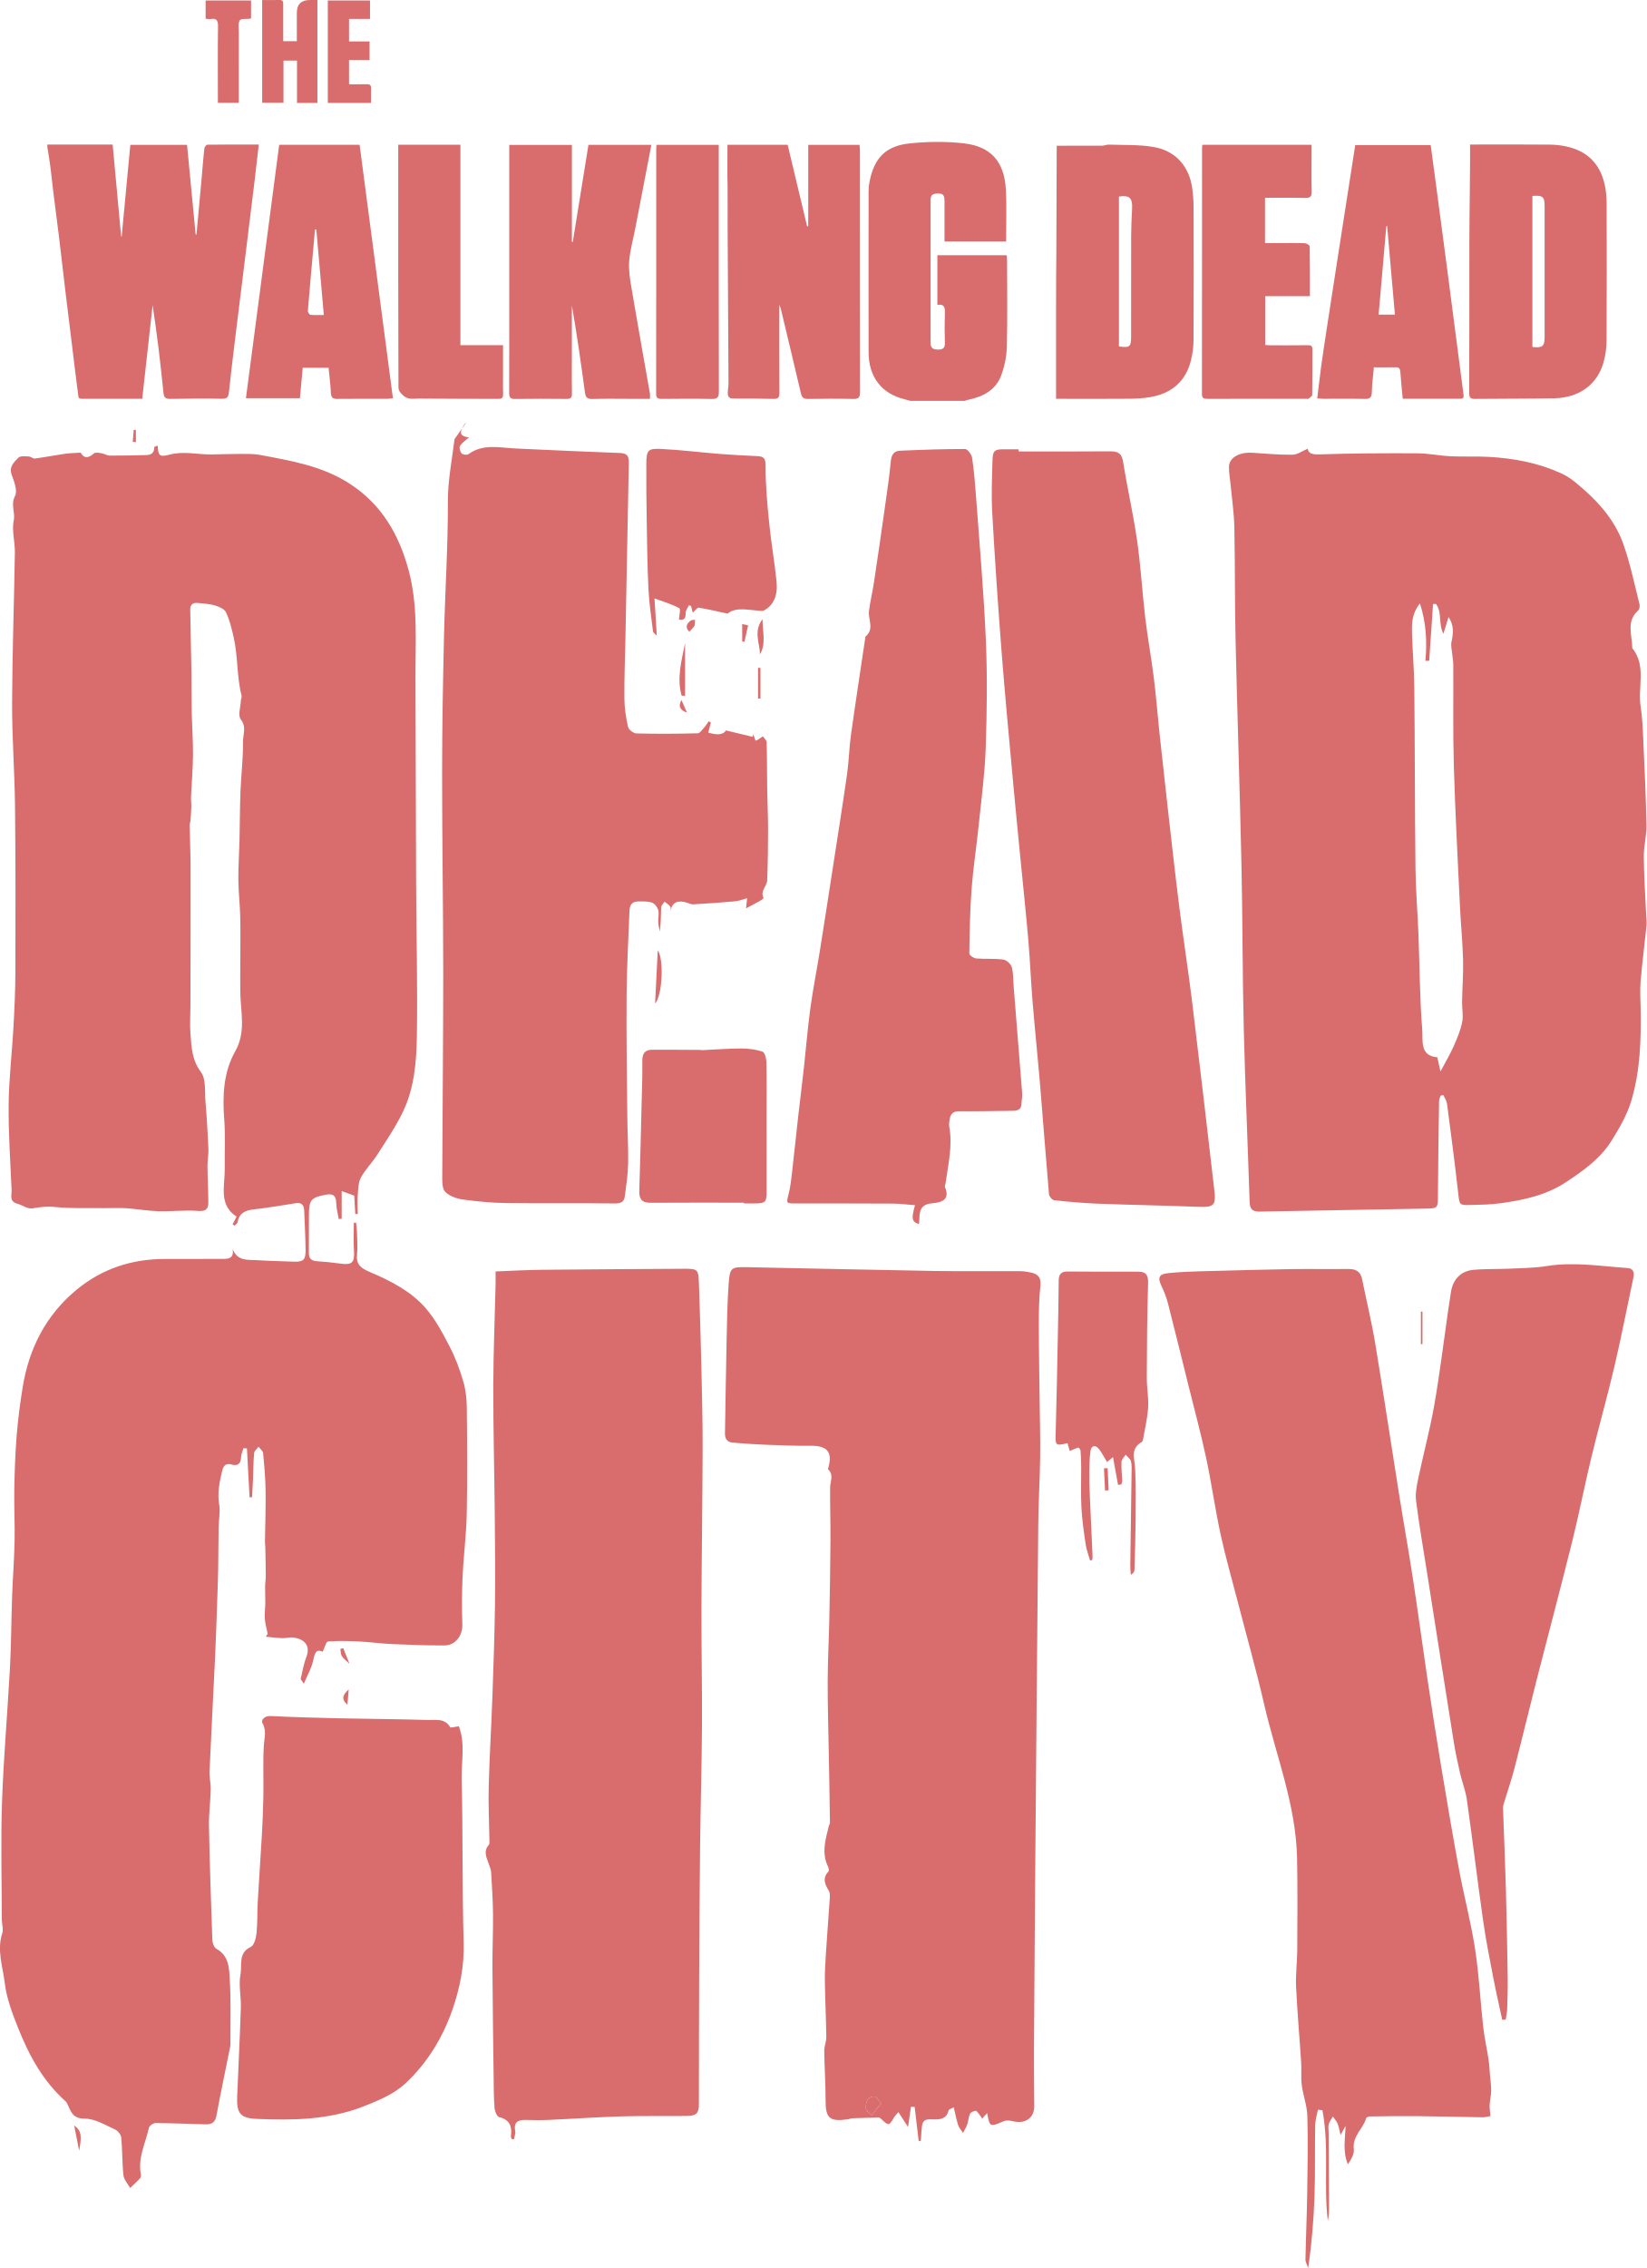
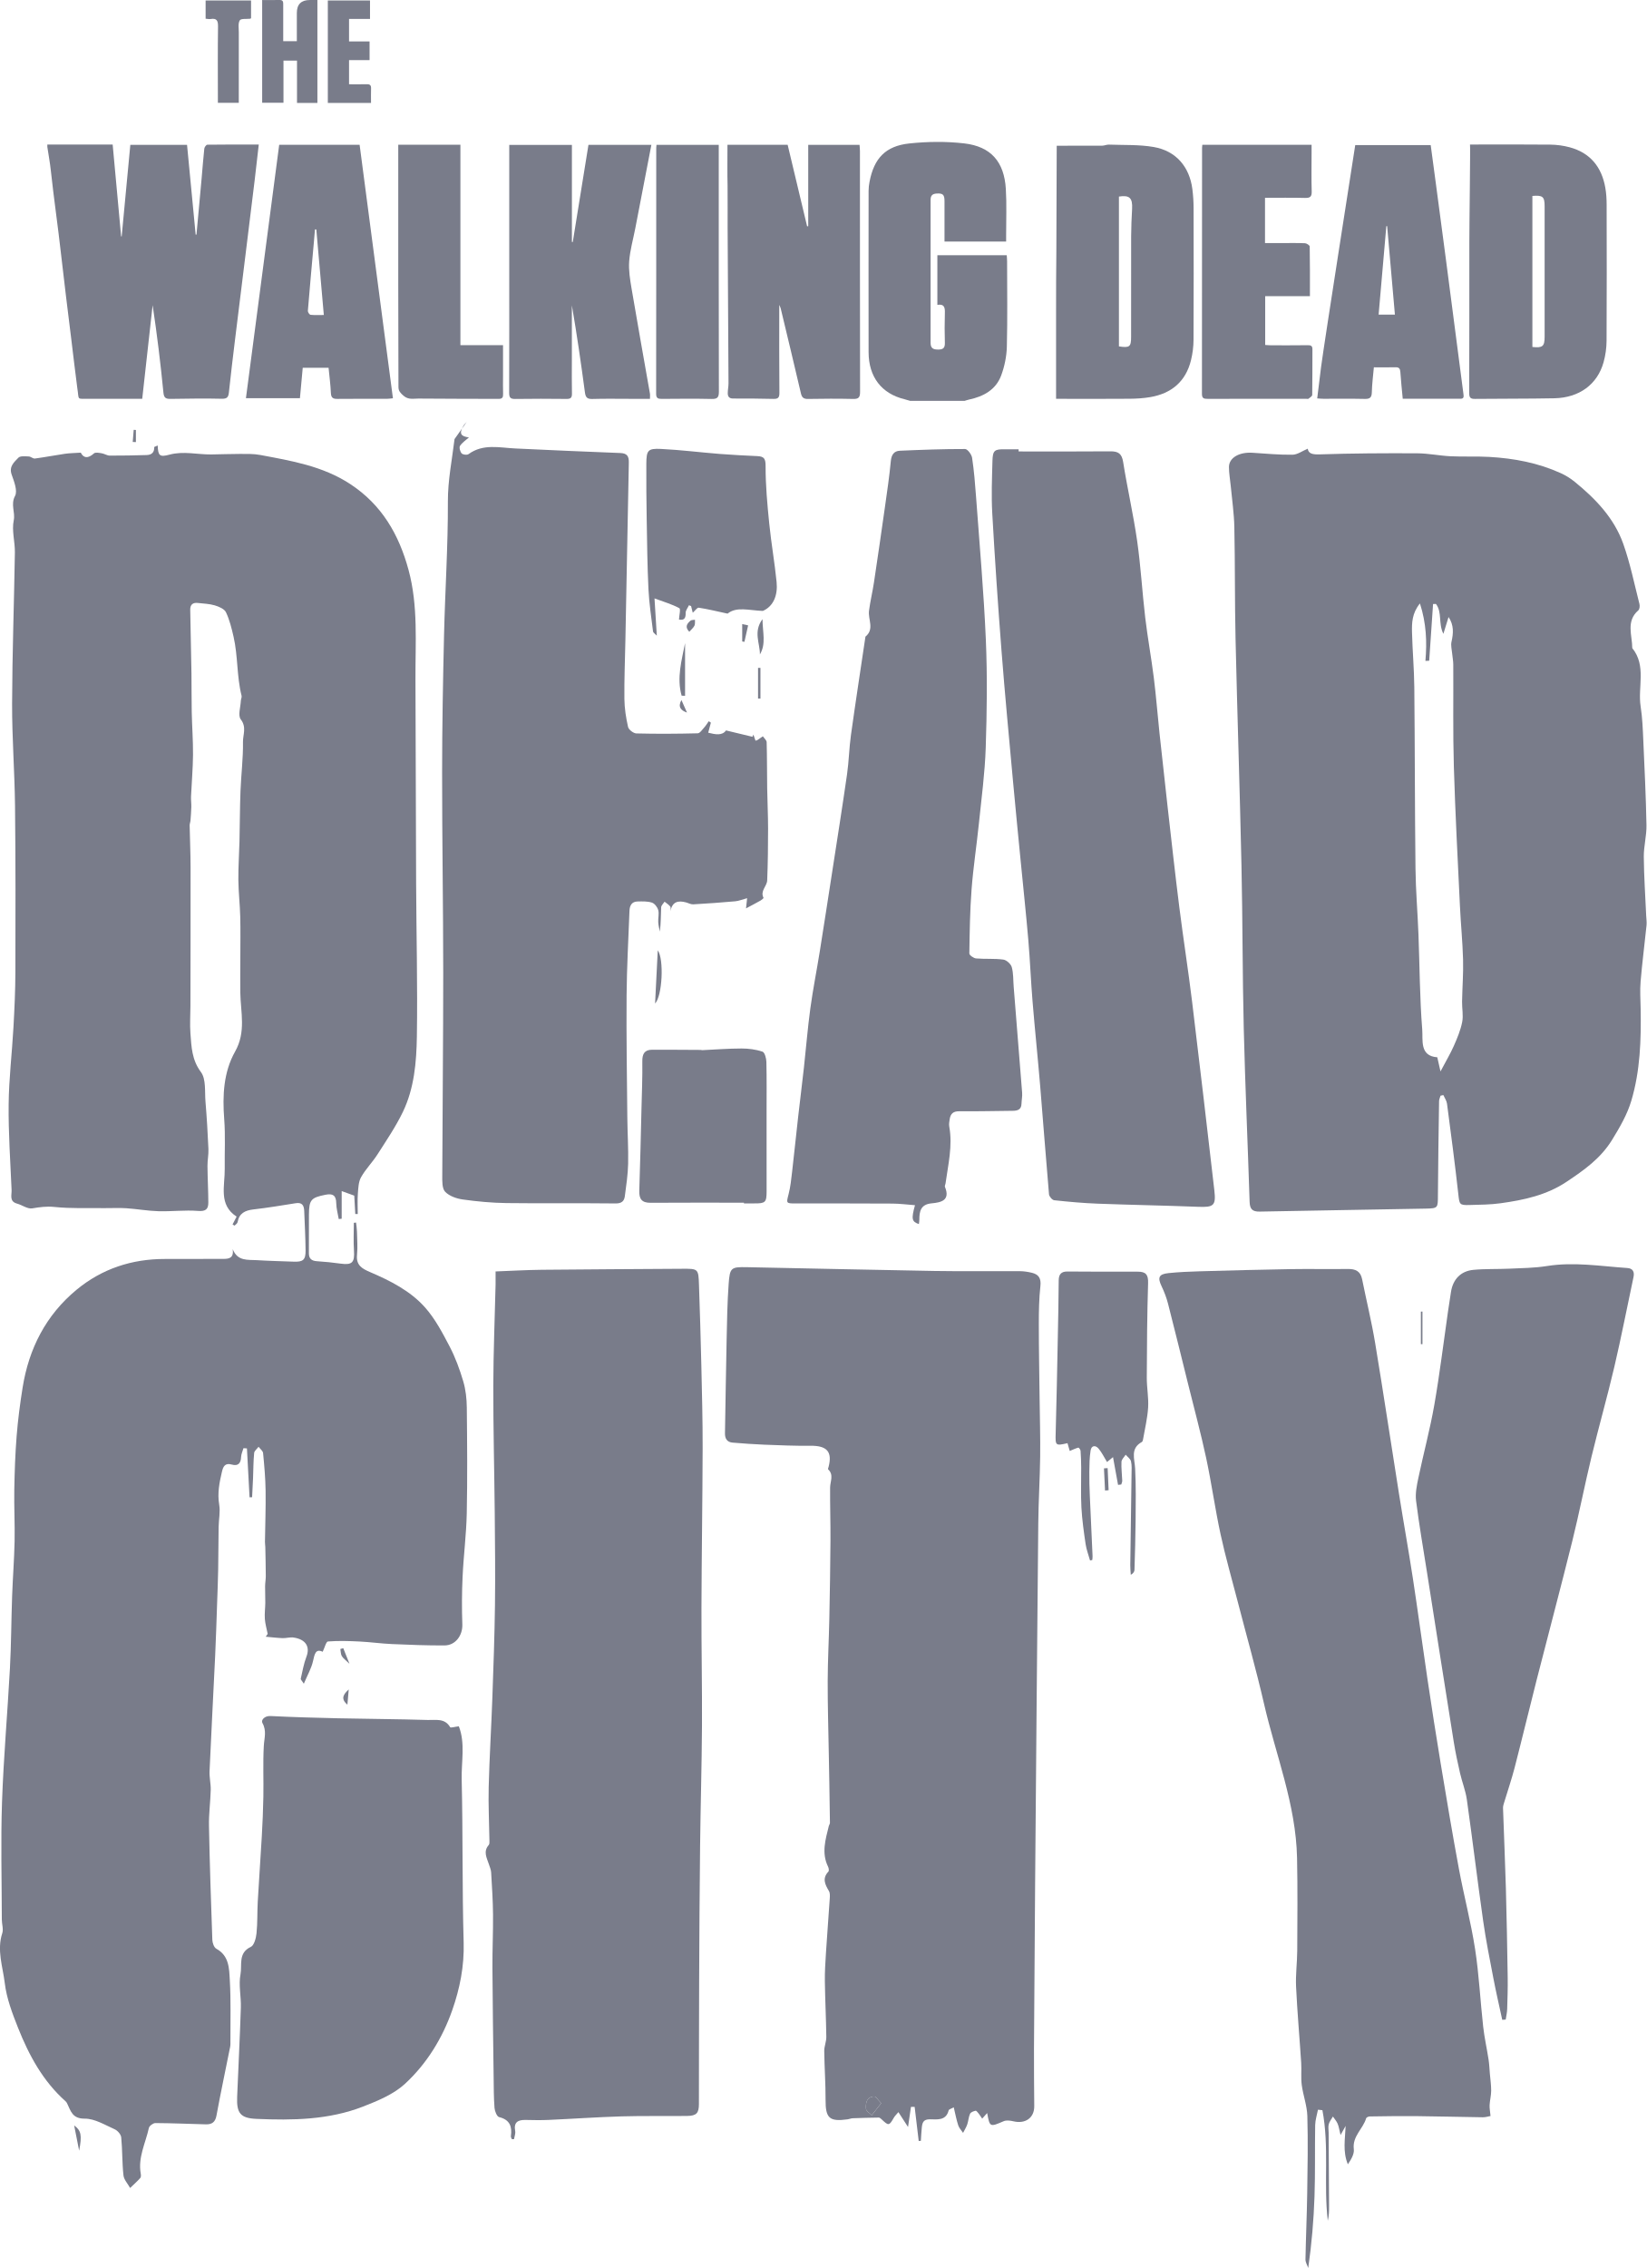
<svg xmlns="http://www.w3.org/2000/svg" id="Capa_2" data-name="Capa 2" viewBox="0 0 1146.35 1578.44">
  <defs>
    <style>
      .cls-1 {
-       fill: #d96d6d;
+       fill: #797C8A;
      }

      .cls-1, .cls-2 {
      stroke-width: 0px;
      }

      .cls-2 {
-       fill: #d96d6d;
+       fill: #797C8A;
      }
    </style>
  </defs>
  <g id="Logos">
    <g id="Dead_City" data-name="Dead City">
      <path class="cls-1" d="M109.78,310.06c.28,7.13,1.31,8.22,8.24,6.35,9.69-2.62,19.33-.04,28.99-.13,6.69-.06,13.38-.39,20.07-.37,4.7.01,9.5-.14,14.08.73,21.71,4.08,43.44,7.66,62.64,20.23,22.06,14.45,33.97,35.26,40.62,59.81,6.79,25.05,4.69,50.73,4.81,76.23.22,47.3.24,94.61.46,141.91.16,35.52,1.07,71.05.52,106.55-.28,17.82-1.81,35.98-9.71,52.42-4.97,10.33-11.51,19.92-17.7,29.62-3.51,5.49-8.25,10.22-11.43,15.87-1.82,3.24-1.95,7.6-2.24,11.5-.36,4.68-.08,9.41-.08,14.11-.57.01-1.15.02-1.72.03-.22-4.03-.45-8.06-.71-12.8-2.03-.74-4.79-1.74-8.75-3.18v19.23c-.68.08-1.36.16-2.04.25-.62-3.68-1.7-7.36-1.75-11.04-.07-5.5-2.41-6.89-7.51-5.87-10.03,2.01-11.41,3.46-11.5,13.84-.07,8.97-.04,17.93-.03,26.9,0,3.68,1.85,5.27,5.55,5.5,5.57.34,11.13.94,16.65,1.7,7.97,1.09,9.75-.86,9.18-9.15-.44-6.4-.09-12.85-.09-19.28.52-.06,1.03-.11,1.55-.17.22,2.14.58,4.28.63,6.42.12,5.36.56,10.77.03,16.08-.72,7.14,3.41,9.55,9.03,11.95,14.15,6.05,28.11,13.1,38.38,24.68,7,7.89,12.11,17.66,17.06,27.12,4,7.65,7.02,15.92,9.48,24.22,1.72,5.8,2.41,12.08,2.48,18.16.26,24.59.47,49.2-.03,73.78-.3,14.69-2.22,29.33-2.9,44.02-.52,11.06-.57,22.18-.18,33.25.27,7.56-4.7,14.59-12.39,14.63-12.25.06-24.52-.42-36.76-.96-7.48-.33-14.93-1.4-22.41-1.77-7.33-.36-14.7-.59-21.99-.03-1.29.1-2.27,4.3-3.67,7.17-4.97-2.34-5.62,1.63-6.75,6.58-1.13,5-3.84,9.64-6.37,15.65-1.43-2.23-2.27-2.95-2.15-3.45,1.19-5.15,2.08-10.45,3.96-15.35,2.64-6.89-.38-12.04-8.91-13.34-2.48-.38-5.13.51-7.69.42-3.92-.15-7.82-.64-11.73-.99.45-.66.9-1.31,1.35-1.97-.69-3.47-1.71-6.91-1.97-10.4-.27-3.71.27-7.46.31-11.2.04-3.86-.18-7.72-.14-11.57.03-2.38.49-4.75.48-7.12-.03-6.7-.19-13.4-.33-20.1-.02-1.19-.26-2.38-.25-3.56.16-11.93.62-23.86.45-35.78-.12-8.71-.91-17.43-1.75-26.1-.15-1.55-2.05-2.93-3.14-4.38-1.07,1.44-2.94,2.8-3.08,4.33-.56,5.73-.53,11.51-.76,17.26-.19,4.5-.44,9.01-.66,13.51-.59.02-1.18.04-1.78.06-.61-11.34-1.21-22.68-1.82-34.03-.8-.05-1.6-.1-2.41-.15-.58,2.05-1.58,4.08-1.66,6.14-.17,4.4-2.14,6.47-6.4,5.27-4.68-1.32-6.03,1.12-6.92,4.93-1.78,7.57-3.28,15-1.92,22.98.85,4.97-.31,10.27-.4,15.42-.17,9.93-.14,19.86-.32,29.79-.14,7.87-.46,15.73-.74,23.6-.43,12.09-.78,24.19-1.35,36.28-1.27,26.82-2.72,53.63-3.91,80.46-.19,4.29.93,8.64.82,12.94-.2,8.34-1.38,16.67-1.22,24.99.51,26.48,1.39,52.96,2.34,79.43.08,2.13,1.19,5.26,2.8,6.14,8.99,4.91,8.89,13.83,9.36,21.83.82,14.07.37,28.22.43,42.34,0,1.38.07,2.81-.2,4.15-3.18,15.97-6.58,31.89-9.53,47.9-.85,4.6-3.33,6.08-7.37,5.98-11.72-.29-23.43-.83-35.15-.89-1.56,0-4.2,1.96-4.52,3.42-2.31,10.56-7.75,20.6-5.63,31.94.17.94.17,2.31-.38,2.91-2.21,2.43-4.67,4.63-7.04,6.91-1.62-2.93-4.3-5.74-4.64-8.81-.97-8.76-.7-17.65-1.56-26.43-.2-2.05-2.54-4.73-4.56-5.62-6.78-3.01-13.88-7.44-20.83-7.39-8.77.06-9.73-5.43-12.31-10.67-.26-.53-.62-1.05-1.06-1.44-15.74-13.99-25.46-31.99-33.08-51.14-3.99-10.04-7.97-20.51-9.23-31.1-1.36-11.39-5.63-22.87-1.74-34.73.93-2.82-.31-6.31-.31-9.49-.05-27.28-.8-54.59.14-81.84,1.07-31.05,3.84-62.04,5.51-93.08.9-16.72.92-33.49,1.52-50.24.45-12.7,1.46-25.39,1.72-38.1.25-11.94-.42-23.91-.21-35.85.22-12.46.64-24.94,1.63-37.36.9-11.28,2.37-22.55,4.16-33.73,4.34-27.18,16.23-50.5,37.59-68.14,17.68-14.6,38.47-21.43,61.46-21.39,13.56.02,27.13-.09,40.69-.06,4.11.01,7.35-.67,6.54-6.72,3.44,8.49,10.49,7.21,16.67,7.6,8.56.54,17.14.72,25.71,1.05,6.58.26,8.4-1.2,8.33-7.8-.09-9.17-.59-18.34-.95-27.5-.14-3.72-1.39-6.11-5.87-5.39-9.81,1.58-19.63,3.2-29.51,4.34-5.8.67-9.9,2.63-11.01,8.88-.16.89-1.37,1.6-2.09,2.4-.47-.28-.93-.56-1.4-.83.86-1.66,1.72-3.32,2.82-5.45-12.77-8.25-8.11-21.36-8.27-33.25-.15-11.52.53-23.09-.36-34.54-1.28-16.45-.47-32.83,7.58-47.09,7.75-13.74,3.84-27.27,3.62-41.04-.13-8.06.02-16.12.02-24.19,0-9.52.18-19.04-.06-28.55-.22-8.55-1.22-17.09-1.31-25.65-.09-9,.57-18,.78-27.01.28-11.63.25-23.27.7-34.89.44-11.39,1.91-22.76,1.73-34.13-.08-5.02,2.69-10.26-1.53-15.71-2.09-2.7-.14-8.55.05-12.97.05-1.17.77-2.43.51-3.47-3.42-13.5-2.48-27.58-5.58-41.09-1.33-5.79-2.76-11.71-5.29-17.02-1.12-2.35-4.92-3.95-7.82-4.81-3.76-1.12-7.83-1.22-11.77-1.67-3.46-.39-5.35,1.14-5.29,4.73.28,14.8.63,29.6.86,44.4.14,8.95,0,17.9.19,26.85.21,9.92.97,19.84.89,29.75-.08,9.63-.95,19.25-1.38,28.87-.11,2.44.26,4.89.2,7.33-.08,3.17-.33,6.33-.58,9.49-.09,1.14-.6,2.28-.58,3.41.18,9.64.63,19.28.64,28.93.05,32.23-.05,64.47-.1,96.7,0,6.36-.49,12.76,0,19.08.71,9.33.93,18.38,7.3,26.92,3.68,4.93,2.59,13.6,3.18,20.62.92,10.95,1.56,21.92,2.05,32.89.17,3.93-.69,7.89-.66,11.84.07,8.47.55,16.94.59,25.41.02,4.52-1.66,6.34-7.08,5.9-9.17-.73-18.47.46-27.69.19-7.49-.22-14.94-1.56-22.43-2.07-4.92-.33-9.87-.01-14.81-.07-11.72-.14-23.51.39-35.11-.81-5.5-.57-10.27.11-15.49.98-3.24.54-6.97-2.33-10.57-3.32-5.54-1.52-3.63-5.98-3.78-9.4-.86-19.9-2.26-39.82-2.05-59.72.18-17.84,2.35-35.64,3.34-53.48.72-12.87,1.32-25.76,1.35-38.65.11-38.51.17-77.02-.25-115.52-.26-23.71-2.11-47.4-2.04-71.1.11-35.11,1.39-70.22,1.94-105.34.11-7.45-2.28-15.22-.8-22.27,1.2-5.71-2.32-10.99.91-17.03,1.9-3.56-.66-10.06-2.35-14.84-2.02-5.72,1.79-8.7,4.69-11.77,1.29-1.37,4.75-.94,7.21-.86,1.45.05,2.96,1.62,4.3,1.44,7-.93,13.94-2.29,20.93-3.31,3.16-.46,6.38-.47,10.98-.78,1.91,3.81,4.99,4.3,9.17.52,1.02-.92,3.62-.37,5.42-.08,1.9.31,3.73,1.61,5.59,1.62,8.54.04,17.08-.15,25.61-.39,3.49-.1,5.49-1.72,5.36-5.63" />
      <path class="cls-1" d="M1002.85,762.56c-.35,1.25-1,2.5-1.02,3.76-.33,21.9-.67,43.8-.81,65.7-.05,8.63.17,8.96-8.56,9.13-38.48.77-76.97,1.27-115.45,2.07-5.27.11-6.92-1.82-7.08-6.87-1.28-40.24-3.09-80.47-4.08-120.72-.92-37.67-.75-75.37-1.58-113.05-1.15-52.65-2.92-105.29-4.13-157.95-.59-25.93-.29-51.88-.84-77.81-.2-9.66-1.64-19.29-2.54-28.92-.4-4.3-1.23-8.59-1.21-12.88.02-6.42,7.08-10.5,16.33-9.92,9.29.58,18.59,1.51,27.88,1.37,3.5-.05,6.97-2.67,10.63-4.19.51,3.44,3.3,4.12,8.37,3.95,22.6-.76,45.23-.86,67.85-.75,7.75.04,15.48,1.68,23.25,2.06,8.96.43,17.97-.06,26.92.45,17.21.99,34.01,4.13,49.82,11.33,3.41,1.55,6.71,3.6,9.62,5.97,14.51,11.8,27.43,25.23,33.8,43.11,4.84,13.59,7.71,27.88,11.29,41.9.35,1.37.14,3.68-.76,4.46-8.8,7.66-4.23,17.32-4.23,26.29,10.01,12.35,3.72,27.09,5.83,40.61,1.22,7.81,1.51,15.8,1.86,23.72.88,19.64,1.83,39.29,2.2,58.95.14,7.28-1.92,14.6-1.86,21.89.12,13.73,1.06,27.45,1.67,41.18.1,2.18.46,4.39.24,6.54-1.34,13.08-3.04,26.12-4.14,39.21-.53,6.28-.07,12.66.04,18.99.37,21.57-.29,43.11-6.49,63.91-2.86,9.61-7.93,18.32-13.3,27.09-8.05,13.14-19.51,21.12-31.61,29.23-14.05,9.43-29.94,12.82-46.19,15.06-7.09.98-14.32,1-21.49,1.21-7.19.22-7.06-.4-7.88-7.78-2.32-20.95-5.1-41.86-7.85-62.76-.27-2.07-1.67-3.99-2.55-5.98-.66.15-1.31.29-1.97.44ZM988.5,419.98c-5.54,6.82-5.68,13.6-5.51,20.22.32,12.71,1.47,25.41,1.6,38.11.41,42.05.34,84.1.82,126.15.17,15.28,1.49,30.55,2.07,45.83.85,22.06.86,44.19,2.62,66.17.59,7.34-1.97,18.52,10.48,19.35.75,3.3,1.32,5.82,2.24,9.86,3.68-6.97,6.82-12.22,9.28-17.77,2.37-5.36,4.69-10.91,5.82-16.61.9-4.57-.17-9.5-.08-14.27.17-9.73.95-19.46.69-29.17-.34-12.52-1.6-25.01-2.19-37.53-1.53-32.24-3.27-64.48-4.22-96.74-.7-23.7-.26-47.42-.41-71.14-.02-2.56-.55-5.12-.78-7.69-.24-2.69-1.03-5.54-.46-8.06,1.36-5.97,1.76-11.63-2.04-17.26-1.13,3.69-2.21,7.17-3.6,11.69-3.65-7.2-.74-15.1-5.19-20.8-.67.02-1.34.04-2,.06-.9,13.15-1.79,26.31-2.69,39.46l-2.63.12c1.14-13.2.66-26.15-3.82-40.01Z" />
      <path class="cls-1" d="M687.22,1470.6c-1.33,1.49-2.4,2.69-3.47,3.89-.79-1.16-1.51-2.37-2.39-3.46-.65-.81-1.64-2.16-2.21-2.04-1.4.3-3.33,1.01-3.83,2.1-1.05,2.29-1.13,5-1.96,7.42-.71,2.05-1.92,3.93-2.9,5.88-1.16-1.74-2.76-3.33-3.38-5.24-1.27-3.88-2.01-7.93-3.12-12.53-1.71.97-3.35,1.36-3.54,2.1-1.82,7.38-8.11,6.27-12.98,6.23-4.76-.05-5.35,2.43-5.72,5.77-.34,3.06-.44,6.15-.65,9.22-.5.03-1,.07-1.5.1-.94-7.91-1.89-15.83-2.83-23.74-.85,0-1.71,0-2.56.01-.59,4.02-1.17,8.05-2.04,14.01-2.78-4.3-4.55-7.05-6.7-10.37-1.45,1.73-2.46,2.65-3.11,3.77-3.38,5.85-3.66,5.9-8.62,1.22-.55-.52-1.3-1.19-1.94-1.18-6.05.07-12.11.23-18.16.46-1.17.04-2.31.59-3.49.75-12.83,1.77-15.45-.83-15.39-13.67.05-11.28-.79-22.56-.92-33.85-.04-3.29,1.49-6.6,1.44-9.88-.17-12.87-.83-25.73-1.01-38.6-.09-6.56.33-13.15.75-19.7.81-12.68,1.83-25.34,2.66-38.02.11-1.73.23-3.82-.59-5.19-2.69-4.53-4.84-8.77-.36-13.5.54-.57.27-2.41-.21-3.37-4.73-9.56-1.82-18.95.5-28.36.19-.77.79-1.5.78-2.24-.1-9.44-.26-18.87-.43-28.31-.11-6.69-.26-13.39-.37-20.08-.28-16.75-.81-33.5-.76-50.24.04-14.49.85-28.98,1.14-43.48.37-18.1.67-36.21.79-54.31.08-12.3-.35-24.59-.25-36.89.04-4.32,2.76-8.81-1.39-12.69-.22-.21.17-1.11.32-1.67,2.75-10.61-1.15-14.85-12.62-14.72-10.71.12-21.42-.34-32.13-.75-7.34-.28-14.68-.85-22-1.44-3.87-.31-5.44-2.73-5.37-6.53.4-21.74.67-43.48,1.15-65.21.28-12.96.48-25.93,1.42-38.85.82-11.24,1.67-11.72,12.74-11.51,43.47.84,86.93,1.9,130.4,2.63,19.9.33,39.8.05,59.7.15,2.75.02,5.56.47,8.25,1.11,4.78,1.15,6.51,3.92,5.93,9.22-.95,8.69-1.1,17.49-1.1,26.24,0,17.47.35,34.95.55,52.42.15,13.37.56,26.75.39,40.12-.19,15.45-1.17,30.88-1.32,46.33-.82,84-1.51,168.01-2.21,252.01-.31,37.91-.58,75.83-.78,113.74-.07,13.32.11,26.64.19,39.95.05,8.11-6.17,12.51-14.53,10.51-2.16-.51-4.85-.89-6.75-.07-9.6,4.15-9.68,4.23-11.51-5.69ZM613.44,1463.75c-2.18-2.19-3.57-4.72-4.85-4.67-5.33.21-6.04,4.59-5.71,8.6.13,1.58,2.6,2.97,4.01,4.45,2-2.55,4-5.11,6.56-8.37Z" />
      <path class="cls-1" d="M325.3,293.09c-.68,1.15-1.92,1.97-2.6,3.12-3.24,5.48-2.07,7.48,3.77,8.21-1.84,1.65-4.53,3.41-6.22,5.86-.74,1.07.04,4.01,1.11,5.24.82.93,3.77,1.3,4.78.56,10.26-7.49,21.64-4.46,32.78-3.95,24.3,1.11,48.59,2.26,72.9,3.15,4.86.18,6.04,2.34,5.95,6.71-.86,41.27-1.61,82.54-2.4,123.81-.26,13.54-.84,27.09-.69,40.62.07,6.53,1.1,13.14,2.56,19.52.44,1.91,3.75,4.45,5.8,4.5,14.22.36,28.45.27,42.67-.09,1.58-.04,3.2-2.59,4.62-4.15,1.16-1.28,2.05-2.82,3.06-4.24l1.5.96c-.58,2.18-1.16,4.35-1.86,7.01,5.18,1.33,9.82,2.1,12.4-1.58,6.53,1.57,12.47,3,18.41,4.43.22-.51.44-1.02.66-1.53.48,1.41.96,2.81,1.45,4.23.61-.19,1.02-.22,1.32-.42,1.29-.85,2.55-1.75,3.82-2.62.92,1.37,2.59,2.72,2.63,4.11.3,10.74.21,21.48.37,32.23.14,9.31.62,18.62.62,27.93,0,12.01-.14,24.03-.62,36.03-.16,4.06-5.05,7.3-2.55,12.13.11.22-1.23,1.4-2.04,1.86-3.33,1.87-6.71,3.64-10.15,5.47.23-2.15.53-4.92.77-7.09-3.3.88-5.75,1.92-8.27,2.15-9.75.88-19.51,1.58-29.28,2.13-1.66.09-3.37-.93-5.08-1.38-5.46-1.43-9.47-.52-10.77,6.2,0-1.12.44-2.57-.1-3.28-1.03-1.35-2.62-2.28-3.97-3.39-.83,1.3-2.3,2.57-2.37,3.91-.27,5.53-.11,11.09-.95,16.93-.38-2.22-.98-4.43-1.09-6.66-.15-2.78.7-5.75,0-8.32-.56-2.05-2.5-4.6-4.38-5.21-3.12-1.01-6.7-.86-10.07-.79-4.01.08-5.43,2.88-5.57,6.46-.73,19.63-1.86,39.27-2.01,58.9-.22,28.3.25,56.62.51,84.92.1,10.74.8,21.49.57,32.23-.17,7.54-1.31,15.07-2.3,22.56-.46,3.49-2.22,5.13-6.48,5.08-25.32-.3-50.65.07-75.97-.26-10.13-.13-20.31-1.09-30.35-2.49-4.36-.61-9.41-2.37-12.29-5.38-2.2-2.3-2.02-7.39-2.01-11.24.15-47.07.68-94.15.67-141.22-.02-46.49-.8-92.97-.78-139.46.01-31.92.6-63.85,1.35-95.77.73-30.87,2.79-61.74,2.67-92.6-.06-14.87,2.89-29.06,4.63-43.54" />
      <path class="cls-1" d="M356.36,1488.83c-.25-.7-.79-1.45-.7-2.1.95-6.74-.71-11.48-8.21-13.32-1.54-.38-3.02-4.12-3.19-6.42-.55-7.15-.52-14.35-.61-21.53-.32-25.32-.7-50.64-.84-75.97-.07-12.36.53-24.73.42-37.09-.09-9.76-.74-19.51-1.31-29.26-.11-1.92-.96-3.81-1.57-5.69-1.46-4.45-4.12-8.84-.11-13.4.55-.63.51-1.9.49-2.88-.18-12.5-.84-25-.52-37.49.53-20.69,1.81-41.37,2.55-62.05.77-21.52,1.54-43.05,1.82-64.58.27-21.32.04-42.66-.16-63.99-.28-29.52-1.06-59.04-1-88.56.05-23.5,1.04-47,1.59-70.5.06-2.75,0-5.5,0-9.13,10.73-.4,21.42-1.03,32.11-1.15,32.51-.34,65.02-.47,97.52-.7,11.49-.08,11.58-.11,11.97,11.29.63,18.53,1.21,37.06,1.63,55.59.44,19.3.96,38.61.91,57.91-.09,37.06-.71,74.12-.82,111.18-.09,27.48.52,54.97.36,82.46-.16,27.69-1,55.37-1.31,83.05-.36,31.5-.52,63.01-.66,94.52-.13,28.44-.12,56.89-.16,85.33,0,6.25-1.66,8.19-8.19,8.27-15.26.2-30.54-.15-45.79.3-16.89.5-33.77,1.7-50.65,2.46-5.31.24-10.64.14-15.96.02-5.4-.12-8.47,1.56-7.32,7.74.33,1.77-.52,3.76-.82,5.64-.48,0-.97,0-1.45,0Z" />
      <path class="cls-1" d="M1037.69,1472.65c-1.58.28-3.48.91-5.37.89-15.52-.21-31.03-.64-46.55-.8-10.74-.11-21.48.08-32.21.23-.86.01-2.3.62-2.49,1.25-2.17,7.41-9.72,12.5-8.6,21.52.42,3.4-1.85,7.14-4.14,10.53-3.7-8.9-1.89-17.76-1.55-26.72-.87,1.56-1.74,3.12-3.54,6.36-.92-3.73-1.19-5.95-2.04-7.91-.77-1.79-2.16-3.32-3.27-4.97-1.01,1.78-2.4,3.45-2.91,5.35-.49,1.86-.08,3.96-.07,5.95.1,16.88.2,33.76.29,50.64.02,3.54,0,7.07-.88,10.59-3.02-25.59,1.12-51.56-3.75-76.95-1.03-.11-2.06-.21-3.09-.32-.68,3.56-1.88,7.11-1.94,10.68-.29,16.54.09,33.09-.47,49.62-.55,16.41-1.93,32.78-4.37,49.85-.67-1.99-1.95-3.98-1.92-5.95.28-15.35.98-30.69,1.21-46.04.27-17.93.6-35.88.09-53.8-.21-7.22-2.93-14.33-3.89-21.57-.67-5.06-.06-10.28-.39-15.41-1.14-17.7-2.73-35.37-3.57-53.08-.39-8.32.77-16.7.82-25.06.11-21.49.31-42.99-.13-64.47-.76-37.16-14.78-71.58-22.97-107.19-5.49-23.89-12.21-47.49-18.35-71.22-4.04-15.61-8.51-31.13-11.93-46.87-3.82-17.62-6.27-35.55-10.05-53.18-3.67-17.12-8.26-34.05-12.47-51.05-4.64-18.73-9.23-37.47-14.03-56.16-1.08-4.2-2.65-8.33-4.52-12.24-2.89-6.07-1.97-8.42,4.87-9.12,7.13-.73,14.31-1.05,21.48-1.25,21.12-.6,42.25-1.17,63.37-1.52,13.32-.22,26.64.09,39.96-.1,5.3-.07,8.8,1.48,9.93,7.12,2.98,14.83,6.61,29.54,9.08,44.45,5.78,34.78,10.98,69.65,16.53,104.47,3.15,19.81,6.71,39.56,9.75,59.38,3.55,23.2,6.63,46.47,10.09,69.68,2.93,19.63,5.96,39.26,9.21,58.84,4.07,24.51,8.17,49.02,12.71,73.45,3.47,18.68,8.36,37.11,11.27,55.86,2.77,17.85,3.63,35.99,5.63,53.97.86,7.7,2.58,15.29,3.76,22.96.51,3.32.64,6.69.92,10.04.34,3.91.92,7.82.9,11.73-.02,3.3-.91,6.59-1.09,9.9-.12,2.16.34,4.35.65,7.68Z" />
      <path class="cls-1" d="M709.14,314.19c21.26,0,42.52.12,63.77-.08,5.52-.05,8.05,1.51,8.99,7.45,2.91,18.37,7.11,36.54,9.75,54.95,2.53,17.67,3.51,35.56,5.61,53.29,1.66,13.99,4.23,27.88,5.98,41.86,1.61,12.83,2.59,25.74,3.96,38.6,1.84,17.23,3.73,34.45,5.69,51.66,2.64,23.17,5.19,46.36,8.11,69.5,2.77,21.94,6.22,43.79,8.9,65.74,5.34,43.74,10.41,87.51,15.48,131.27,1.24,10.7-.46,11.89-11.29,11.46-23.27-.91-46.56-1.3-69.83-2.18-10.14-.38-20.27-1.3-30.36-2.39-1.39-.15-3.49-2.6-3.62-4.12-2.2-25.21-4.05-50.45-6.17-75.66-1.63-19.46-3.66-38.89-5.27-58.36-1.18-14.29-1.74-28.62-2.96-42.91-1.56-18.22-3.51-36.4-5.28-54.59-1.81-18.64-3.68-37.27-5.38-55.93-2.75-30.15-5.63-60.29-7.98-90.47-2.49-32-4.65-64.03-6.47-96.08-.68-12.1-.18-24.29.14-36.42.19-7.34,1.45-8.2,8.64-8.1,3.19.05,6.38,0,9.57,0,0,.5,0,.99,0,1.49Z" />
      <path class="cls-1" d="M639.72,851.92c-4.99-1.71-5.39-3.5-2.74-13.15-5.34-.4-10.53-1.09-15.72-1.12-22.55-.14-45.09-.09-67.64-.1-6.4,0-6.26-.18-4.65-6.39,1.34-5.16,1.88-10.54,2.49-15.86,1.49-12.83,2.78-25.69,4.24-38.53,1.27-11.24,2.71-22.46,3.95-33.7,1.52-13.73,2.6-27.53,4.47-41.21,1.82-13.35,4.48-26.59,6.61-39.9,2.89-18.03,5.66-36.07,8.45-54.12,3.54-22.96,7.19-45.9,10.49-68.89,1.3-9.05,1.46-18.27,2.72-27.33,3.19-22.87,6.71-45.7,10.1-68.54,6.45-5.25,1.69-11.99,2.48-18,.86-6.62,2.46-13.14,3.45-19.74,2.66-17.68,5.23-35.38,7.73-53.09,1.48-10.44,3.02-20.88,4.01-31.37.42-4.39,2.2-7.01,6.33-7.19,15.12-.66,30.25-1.22,45.37-1.19,1.7,0,4.53,3.79,4.88,6.12,1.36,9.02,2.09,18.15,2.76,27.26,2.41,33.13,5.38,66.24,6.81,99.42,1.08,25.03.74,50.17-.09,75.23-.58,17.44-2.92,34.84-4.71,52.23-1.58,15.39-3.94,30.71-5.13,46.12-1.14,14.86-1.34,29.79-1.56,44.7-.02,1.18,2.98,3.3,4.71,3.45,6.29.54,12.69-.03,18.92.8,2.24.3,5.28,3.05,5.9,5.25,1.21,4.32.96,9.04,1.33,13.59,1.98,24.61,3.99,49.22,5.89,73.84.2,2.54-.37,5.13-.45,7.7-.12,4.06-2.73,4.84-6.07,4.87-12.44.12-24.89.43-37.33.32-4.06-.04-5.94,1.68-6.55,5.31-.29,1.76-.64,3.64-.33,5.35,2.44,13.44-.79,26.48-2.6,39.62-.11.79-.66,1.71-.41,2.33,3.93,9.53-2.81,10.86-9.29,11.47-7.64.71-8.54,5.6-8.54,11.56,0,.93-.19,1.87-.3,2.88Z" />
      <path class="cls-1" d="M319.42,1201.45c4.62,11.74,1.69,24.62,1.99,37.13.9,37.77.28,75.58,1.37,113.34.47,16.44-2.66,32.01-7.91,47.01-6.83,19.51-17.75,37.31-32.91,51.3-7.89,7.29-18.86,11.82-29.13,15.83-23.88,9.32-49.09,9.71-74.29,8.6-11.22-.49-13.92-3.97-13.44-15.49.86-20.68,1.91-41.35,2.57-62.03.24-7.71-1.67-15.7-.24-23.11,1.23-6.37-1.84-14.87,7.18-19.08,2.33-1.08,3.61-6.06,3.96-9.4.76-7.32.46-14.73.87-22.1.85-15.11,1.95-30.21,2.81-45.33.52-9.29.94-18.6,1.1-27.91.2-11.71-.35-23.44.3-35.12.3-5.45,2.14-10.46-.97-15.97-1.11-1.96,1.45-5.04,5.61-4.83,15.67.78,31.37,1.22,47.06,1.57,20.84.46,41.68.55,62.52,1.18,5.42.16,11.78-1.42,15.52,5.03.34.59,3.25-.31,6.05-.64Z" />
      <path class="cls-1" d="M1045.8,1405.71c-2.07-9.63-4.31-19.23-6.16-28.89-2.55-13.26-5.21-26.53-7.11-39.89-4-28.14-7.39-56.37-11.37-84.52-.88-6.2-3.31-12.17-4.72-18.31-1.64-7.16-3.2-14.36-4.36-21.61-6.28-39.29-12.43-78.6-18.61-117.9-2.62-16.68-5.54-33.33-7.65-50.07-.65-5.17.49-10.71,1.59-15.92,3.56-16.95,8.1-33.72,11.09-50.77,3.78-21.58,6.4-43.37,9.54-65.07.66-4.54,1.37-9.06,2.07-13.59,1.35-8.75,6.74-14.56,15.61-15.4,8.3-.79,16.7-.43,25.04-.82,8.73-.41,17.55-.47,26.15-1.84,18.8-3.01,37.35.11,55.98,1.38,3.72.25,5.1,2.54,4.3,6.27-4.45,20.83-8.49,41.75-13.34,62.48-4.91,20.94-10.83,41.64-15.89,62.55-4.73,19.54-8.56,39.3-13.4,58.8-8.01,32.23-16.57,64.33-24.79,96.51-5.21,20.41-10.11,40.89-15.38,61.28-2.08,8.05-4.81,15.92-7.2,23.89-.4,1.32-.89,2.72-.84,4.06.62,18.52,1.46,37.03,1.98,55.55.58,20.72.95,41.45,1.27,62.18.11,7.37-.12,14.75-.36,22.13-.08,2.46-.66,4.9-1.02,7.35-.8.06-1.59.12-2.39.18Z" />
      <path class="cls-1" d="M517.91,837.03c-21.69,0-43.37-.09-65.06.06-6.07.04-8-2.69-7.8-8.43.65-19.08,1.06-38.17,1.53-57.25.27-10.91.73-21.83.58-32.73-.07-5.19,1.49-8.1,6.85-8.11,11.24-.02,22.49.07,33.73.13.39,0,.79.19,1.18.17,9.11-.42,18.21-1.15,27.32-1.16,4.89,0,9.97.66,14.57,2.2,1.57.53,2.66,4.64,2.72,7.14.28,11.94.13,23.88.13,35.82,0,18.08,0,36.15.02,54.23,0,7.68-.81,8.49-8.6,8.42-2.39-.02-4.78,0-7.17,0,0-.16,0-.32,0-.49Z" />
      <path class="cls-1" d="M482.27,426.45c-.32-1.28-.74-2.96-1.16-4.65-.49-.19-.99-.38-1.48-.57-.82,1.79-2.37,3.62-2.31,5.38.14,3.85-1.22,5.23-4.64,4.57.14-2.76,1.28-7.35.25-7.91-4.98-2.7-10.56-4.31-17.29-6.81.59,9.57,1.07,17.19,1.61,25.93-1.36-1.43-2.54-2.09-2.63-2.87-1.19-9.82-2.71-19.64-3.19-29.5-.78-16.12-.94-32.28-1.22-48.42-.22-12.91-.34-25.83-.26-38.75.06-9.45,1.03-10.86,10.2-10.41,13.65.66,27.25,2.39,40.89,3.48,8.74.7,17.5,1.1,26.26,1.52,4.75.23,5.7,1.88,5.68,7.08-.03,13.27,1.2,26.58,2.53,39.8,1.37,13.62,3.78,27.14,5.13,40.77.92,9.23-2.22,16.91-9.58,20.09-9.96-.38-18.25-3.19-24.56,1.88-7.33-1.58-13.64-3.14-20.05-4.12-1.12-.17-2.62,2.14-4.18,3.51Z" />
      <path class="cls-1" d="M778.34,1033.41c-1.11-6.14-2.22-12.29-3.5-19.31-1.94,1.59-3.13,2.56-4.17,3.41-2.06-3.36-3.59-6.61-5.83-9.28-2.15-2.57-5.02-2.41-5.61,1.29-.77,4.82-.82,9.78-.88,14.68-.07,5.56.1,11.13.34,16.69.59,14.06,1.29,28.12,1.91,42.17.04.88-.13,1.76-.2,2.64-.52.11-1.03.22-1.55.33-1.05-3.79-2.51-7.51-3.08-11.37-1.25-8.45-2.46-16.94-2.93-25.46-.5-9.28-.1-18.6-.16-27.9-.03-3.87-.15-7.75-.43-11.6-.06-.81-1.22-2.3-1.54-2.22-1.92.52-3.73,1.4-6,2.34-.44-1.55-1-3.49-1.56-5.43-8.4,1.95-8.47,1.69-8.23-6.78.62-22.32,1.04-44.64,1.49-66.96.27-13.15.54-26.3.62-39.45.02-4.25,1.69-6.3,5.98-6.28,16.35.08,32.69.2,49.04.12,5.63-.03,7.39,2.04,7.21,7.93-.68,21.93-.82,43.87-.91,65.81-.03,6.95,1.36,13.94.93,20.85-.47,7.5-2.3,14.91-3.58,22.36-.1.56-.36,1.33-.78,1.56-8.23,4.56-5.03,11.66-4.68,18.54.62,11.93.43,23.91.33,35.87-.09,11.54-.45,23.08-.79,34.62-.04,1.2-.74,2.38-2.57,3.45-.12-2.24-.38-4.49-.35-6.73.27-21.12.6-42.24.88-63.36.04-2.99.29-6.09-.39-8.94-.41-1.72-2.42-3.07-3.7-4.58-1.03,1.64-2.84,3.23-2.92,4.91-.22,4.36.37,8.76.53,13.15.03.88-.43,1.78-.67,2.67-.75.09-1.49.18-2.24.27Z" />
      <path class="cls-1" d="M476.92,447.58v36.68c-.8-.03-1.6-.06-2.4-.1-3.53-12.43.06-24.63,2.4-36.58Z" />
      <path class="cls-1" d="M456.04,698.39c.64-12.69,1.22-24.16,1.87-37.02,4.47,6.23,3.15,31.91-1.87,37.02Z" />
      <path class="cls-1" d="M529.02,455.45c.08-7.75-4.78-15.78,1.8-24.54.07,9.29,2.63,17.16-1.8,24.54Z" />
      <path class="cls-1" d="M527.73,486.13v-21.32h1.66v21.38l-1.66-.05Z" />
      <path class="cls-1" d="M989.16,935.49v-22.65c.37-.02.74-.04,1.1-.05v22.71c-.37,0-.74,0-1.1,0Z" />
      <path class="cls-1" d="M516.7,446.45v-12.12c1.44.32,2.78.61,4.12.91-.86,3.82-1.72,7.63-2.58,11.45l-1.53-.24Z" />
      <path class="cls-1" d="M769.29,1037.36c-.25-5.15-.5-10.3-.75-15.45.85-.05,1.71-.11,2.56-.16.23,5.12.46,10.25.68,15.37-.83.08-1.66.16-2.49.24Z" />
      <path class="cls-1" d="M55.1,1496.8c-1.32-6.67-2.33-11.8-3.47-17.56,4.89,3.53,5.52,6.8,3.47,17.56Z" />
      <path class="cls-1" d="M479.85,439.69c-3.32-3.43-1.5-5.73.84-7.71.71-.61,2.07-.45,3.13-.65-.09,1.38.19,2.95-.37,4.11-.71,1.45-2.11,2.56-3.6,4.26Z" />
      <path class="cls-1" d="M242.78,1175.79c-.31,3.53-.62,7.06-.93,10.58-5.06-4.22-2.53-7.45.93-10.58Z" />
      <path class="cls-1" d="M478.26,495.93c-4.2-1.47-6.56-3.87-3.87-8.75,1.44,3.27,2.65,6.01,3.87,8.75Z" />
      <path class="cls-1" d="M92.4,307.58c.23-2.81.45-5.62.68-8.43.51.03,1.02.06,1.53.09v8.44c-.74-.03-1.48-.06-2.21-.1Z" />
      <path class="cls-1" d="M243.3,1157.93c-2.75-2.68-4.44-3.8-5.35-5.37-.79-1.37-.7-3.25-1.01-4.91.67-.2,1.35-.39,2.02-.59,1.27,3.19,2.54,6.37,4.34,10.87Z" />
      <path class="cls-2" d="M613.44,1463.75c-2.56,3.27-4.56,5.82-6.56,8.37-1.4-1.48-3.88-2.87-4.01-4.45-.33-4.01.38-8.39,5.71-8.6,1.28-.05,2.67,2.48,4.85,4.67Z" />
      <g id="The_Walking" data-name="The Walking">
        <path class="cls-1" d="M32.95,100.58h45.48c1.98,21.49,3.93,42.73,5.89,63.96.13,0,.26-.02.39-.03,2-21.17,4-42.34,6.02-63.71h39.48c2,20.83,4,41.67,6,62.5.19-.01.38-.03.57-.04,1.2-13.1,2.42-26.21,3.6-39.31.62-6.84,1.1-13.7,1.85-20.52.11-1.01,1.33-2.7,2.06-2.72,11.8-.17,23.6-.12,35.86-.12-.99,8.63-1.88,16.78-2.87,24.92-2.12,17.45-4.28,34.89-6.43,52.33-2.4,19.49-4.84,38.97-7.22,58.46-1.49,12.27-2.99,24.54-4.28,36.83-.36,3.4-1.37,4.48-5.07,4.39-11.8-.3-23.62-.07-35.43.09-3.18.04-4.7-.46-5.08-4.35-1.99-20.29-4.44-40.53-7.52-60.85-2.39,21.53-4.78,43.06-7.24,65.16h-26.87c-3.3,0-6.61.05-9.91-.01-9.32-.18-6.95,1.46-8.47-7.92-.44-2.74-3.47-28.16-4.2-34.1-2.38-19.48-4.87-38.95-7.04-58.45-2.16-19.45-5.03-38.81-7.12-58.27-.59-5.55-1.62-11.06-2.45-16.59,0-.55,0-1.1,0-1.65Z" />
        <path class="cls-1" d="M633.57,278.97c-1.28-.37-2.55-.8-3.85-1.11-15.98-3.86-25.01-15.51-25.04-32.75-.07-37.44-.03-74.87,0-112.31,0-2.04.24-4.12.63-6.13,3.1-16.4,11.07-25.06,27.72-26.83,12.63-1.34,25.66-1.5,38.26-.04,18.6,2.17,27.77,12.81,28.93,31.63.67,10.83.18,21.74.21,32.61,0,1.22,0,2.44,0,4.09h-42.9c0-9.45.01-18.77,0-28.08,0-4.64-1.12-5.62-5.56-5.35-2.85.18-4.13,1.42-4.13,4.39.05,33.17.06,66.34,0,99.51,0,4.01,2.07,4.7,5.49,4.68,3.44-.02,4.55-1.36,4.45-4.71-.2-6.86-.22-13.73,0-20.59.12-3.78-.23-6.62-5.22-5.81v-34.55h48.3c.09,1.52.24,2.86.24,4.2.01,19.82.33,39.65-.17,59.45-.17,6.72-1.59,13.7-3.93,20-3.71,10.01-12.3,14.67-22.38,16.81-1.04.22-2.04.6-3.06.9h-38Z" />
        <path class="cls-1" d="M542.5,212.2c0,20.53-.1,40.89.09,61.24.03,3.41-1.05,4.25-4.18,4.18-9.34-.22-18.69-.3-28.03-.26-2.78.01-3.75-1.4-3.74-3.73,0-2.31.53-4.62.52-6.94-.18-36.09-.41-72.18-.62-108.26-.01-2.19.05-25.4-.03-28.84-.22-9.46-.08-18.94-.08-28.83h41.9c4.51,18.88,9.03,37.81,13.55,56.75l.78-.11v-56.58h35.72c.1,1.44.28,2.89.28,4.34.01,55.86-.02,111.73.09,167.59,0,3.78-.98,4.99-4.82,4.9-10.46-.24-20.92-.2-31.38,0-3.06.06-4.3-.95-4.98-3.89-4.6-19.76-9.36-39.48-14.09-59.2-.19-.77-.62-1.49-.99-2.35Z" />
        <path class="cls-1" d="M1023.36,100.58h3.95c17.34,0,34.68-.12,52.01.08,4.48.05,9.08.68,13.41,1.84,14.41,3.87,22.32,13.8,24.84,28.2.68,3.9.91,7.92.91,11.89.07,31.51.13,63.02-.05,94.52-.03,5.02-.74,10.19-2.09,15.02-4.31,15.43-16.96,24.71-34.3,25.06-18.43.38-36.86.21-55.29.43-3.1.04-3.95-.98-3.94-4.04.11-34.95.08-69.9.09-104.84,0-15.41.79-66.79.46-68.16ZM1066.79,136.37v105.11c7.15.76,8.51-.41,8.52-7.13.01-30.26.01-60.52,0-90.77,0-6.72-1.29-7.84-8.52-7.21Z" />
        <path class="cls-1" d="M398.14,100.85v67.53c.2.02.4.04.6.05,3.64-22.53,7.28-45.06,10.92-67.61h43.8c-3.76,19.53-7.47,38.77-11.18,58.02-1.48,7.68-3.69,15.3-4.27,23.05-.47,6.27.62,12.74,1.68,19.02,4.12,24.35,8.51,48.66,12.77,72.99.18,1.03.02,2.12.02,3.68-4.58,0-8.94,0-13.31,0-8.95,0-17.9-.18-26.84.09-3.57.11-4.67-1.15-5.12-4.53-2.7-20.24-5.61-40.45-9.1-60.63,0,12.74,0,25.48,0,38.22,0,7.71-.11,15.42.06,23.12.07,2.86-.8,3.82-3.71,3.79-11.96-.13-23.93-.17-35.9.02-3.4.05-4.11-1.2-4.1-4.33.1-29.45.06-58.9.06-88.35,0-26.42,0-52.85,0-79.27v-4.84h43.61Z" />
        <path class="cls-1" d="M735.2,277.57c0-21.08-.01-41.29,0-61.51.01-13.51,0-27.02.19-40.54.03-2.08.26-59.39.26-74.09,10.71,0,21.17.03,31.64-.04,1.57-.01,3.14-.8,4.69-.74,10.41.4,21-.11,31.19,1.66,15.53,2.69,24.93,13.76,26.92,29.37.55,4.35.83,8.76.84,13.14.07,30.55.11,61.1-.04,91.64-.02,4.76-.63,9.63-1.77,14.26-3.65,14.82-13.57,23.12-28.37,25.66-4.71.81-9.56,1.09-14.35,1.14-15.42.14-30.83.05-46.25.05h-4.94ZM778.96,136.8v104.28c7.48,1.12,8.47.3,8.47-6.69,0-23.38-.04-46.75.03-70.13.02-6.29.32-12.59.66-18.88.4-7.57-1.71-9.74-9.16-8.58Z" />
        <path class="cls-1" d="M194.39,100.77h55.96c7.72,58.75,15.43,117.38,23.19,176.41-1.56.15-2.75.37-3.93.37-11.57.03-23.13-.06-34.7.07-3.07.04-4.41-.76-4.56-4.1-.25-5.76-1.02-11.49-1.61-17.55h-17.99c-.64,6.91-1.27,13.84-1.95,21.17h-37.59c7.71-58.74,15.41-117.33,23.16-176.38ZM220.21,159.71c-.31-.02-.62-.04-.93-.06-.26,3.04-.52,6.08-.79,9.11-1.42,15.87-2.88,31.74-4.17,47.62-.07.89,1.13,2.63,1.87,2.71,2.95.32,5.94.13,9.24.13-1.78-20.25-3.5-39.88-5.22-59.51Z" />
        <path class="cls-1" d="M976.54,277.54c-.61-6.57-1.27-12.55-1.66-18.56-.16-2.41-.9-3.45-3.43-3.38-4.8.14-9.6.04-15.02.04-.52,5.92-1.28,11.6-1.41,17.28-.08,3.56-1.16,4.79-4.8,4.71-9.63-.22-19.27-.06-28.9-.09-1.34,0-2.68-.16-4.33-.26.93-7.56,1.76-14.74,2.7-21.92,2.38-18.1,23.51-152.08,23.77-154.37h52.54c1.15,8.57,2.34,17.36,3.51,26.15,2.37,17.82,4.75,35.64,7.09,53.47,2.34,17.83,4.65,35.66,6.97,53.5,1.73,13.34,3.42,26.68,5.21,40.02.25,1.87.43,3.39-2.05,3.4-13.19.02-26.39,0-40.19,0ZM971.08,218.98c-1.82-20.75-3.61-41.17-5.4-61.6-.19.01-.38.02-.57.03-1.78,20.44-3.57,40.89-5.37,61.56h11.34Z" />
        <path class="cls-1" d="M837.01,100.75h76.06c0,2.2,0,4.32,0,6.45,0,8.67-.18,17.34.09,26,.12,3.75-1.16,4.64-4.72,4.55-9.18-.24-18.37-.08-27.79-.08v31.5c3.75,0,7.54,0,11.33,0,5.51,0,11.02-.13,16.51.11,1.18.05,3.27,1.45,3.28,2.26.22,11.38.15,22.77.15,34.57h-31.14v33.97c1.39.08,2.85.24,4.31.24,8.4,0,16.79.04,25.19-.07,2.13-.03,3.4.27,3.38,2.81-.07,10.59.04,21.19-.14,31.78-.02.91-1.6,1.87-2.58,2.65-.34.27-1.07.06-1.62.06-22.85,0-45.7-.02-68.55.03-2.51,0-4.03-.18-4.02-3.45.09-57.11.07-114.21.08-171.32,0-.54.09-1.08.19-2.08Z" />
        <path class="cls-1" d="M277.24,100.72h43.28v139.49h29.67c0,7.59,0,14.56,0,21.53,0,4.13-.1,8.26.04,12.38.08,2.35-.46,3.51-3.15,3.49-18.58-.11-37.16,0-55.74-.22-3.39-.04-6.9,1.02-10.31-1.89-2.2-1.88-3.64-3.35-3.64-6.12-.06-23.93-.12-47.86-.14-71.79-.02-26.82,0-53.63,0-80.45,0-5.34,0-10.69,0-16.43Z" />
        <path class="cls-1" d="M457.02,100.8h43.35c0,4.28,0,8.36,0,12.44,0,53.13-.04,106.26.09,159.39,0,3.99-1.1,5.12-5.06,5.03-11.56-.26-23.13-.14-34.7-.05-2.65.02-3.93-.49-3.92-3.6.09-56.98.06-113.97.07-170.95,0-.66.1-1.32.17-2.26Z" />
        <path class="cls-1" d="M182.51.02c4.28,0,8.24.06,12.2-.02,2.52-.06,2.46,1.55,2.46,3.3-.02,6.88,0,13.76,0,20.63,0,1.48,0,2.97,0,4.72h9.48V9.04Q206.64.01,215.73.01c1.64,0,3.27,0,5.24,0v71.62h-14.21v-29.45h-9.41v29.35h-14.84V.02Z" />
        <path class="cls-1" d="M228.22,71.62V.35h29.37v12.81h-14.6v15.68h14.29v13h-14.29v16.81c4.26,0,8.35.07,12.43-.03,2.13-.05,2.97.74,2.9,2.89-.11,3.27-.03,6.54-.03,10.11h-30.07Z" />
        <path class="cls-1" d="M174.78.33v12.33c-.33.23-.43.36-.54.37-2.54.31-6.44-.25-7.3,1.12-1.33,2.1-.69,5.52-.69,8.38-.04,16.22-.02,32.45-.02,49.03h-14.55c0-1.48,0-2.94,0-4.39,0-16.24-.14-32.48.1-48.71.06-4.12-.92-5.93-5.2-5.22-1.03.17-2.14-.12-3.44-.21V.33h31.65Z" />
      </g>
    </g>
  </g>
</svg>
